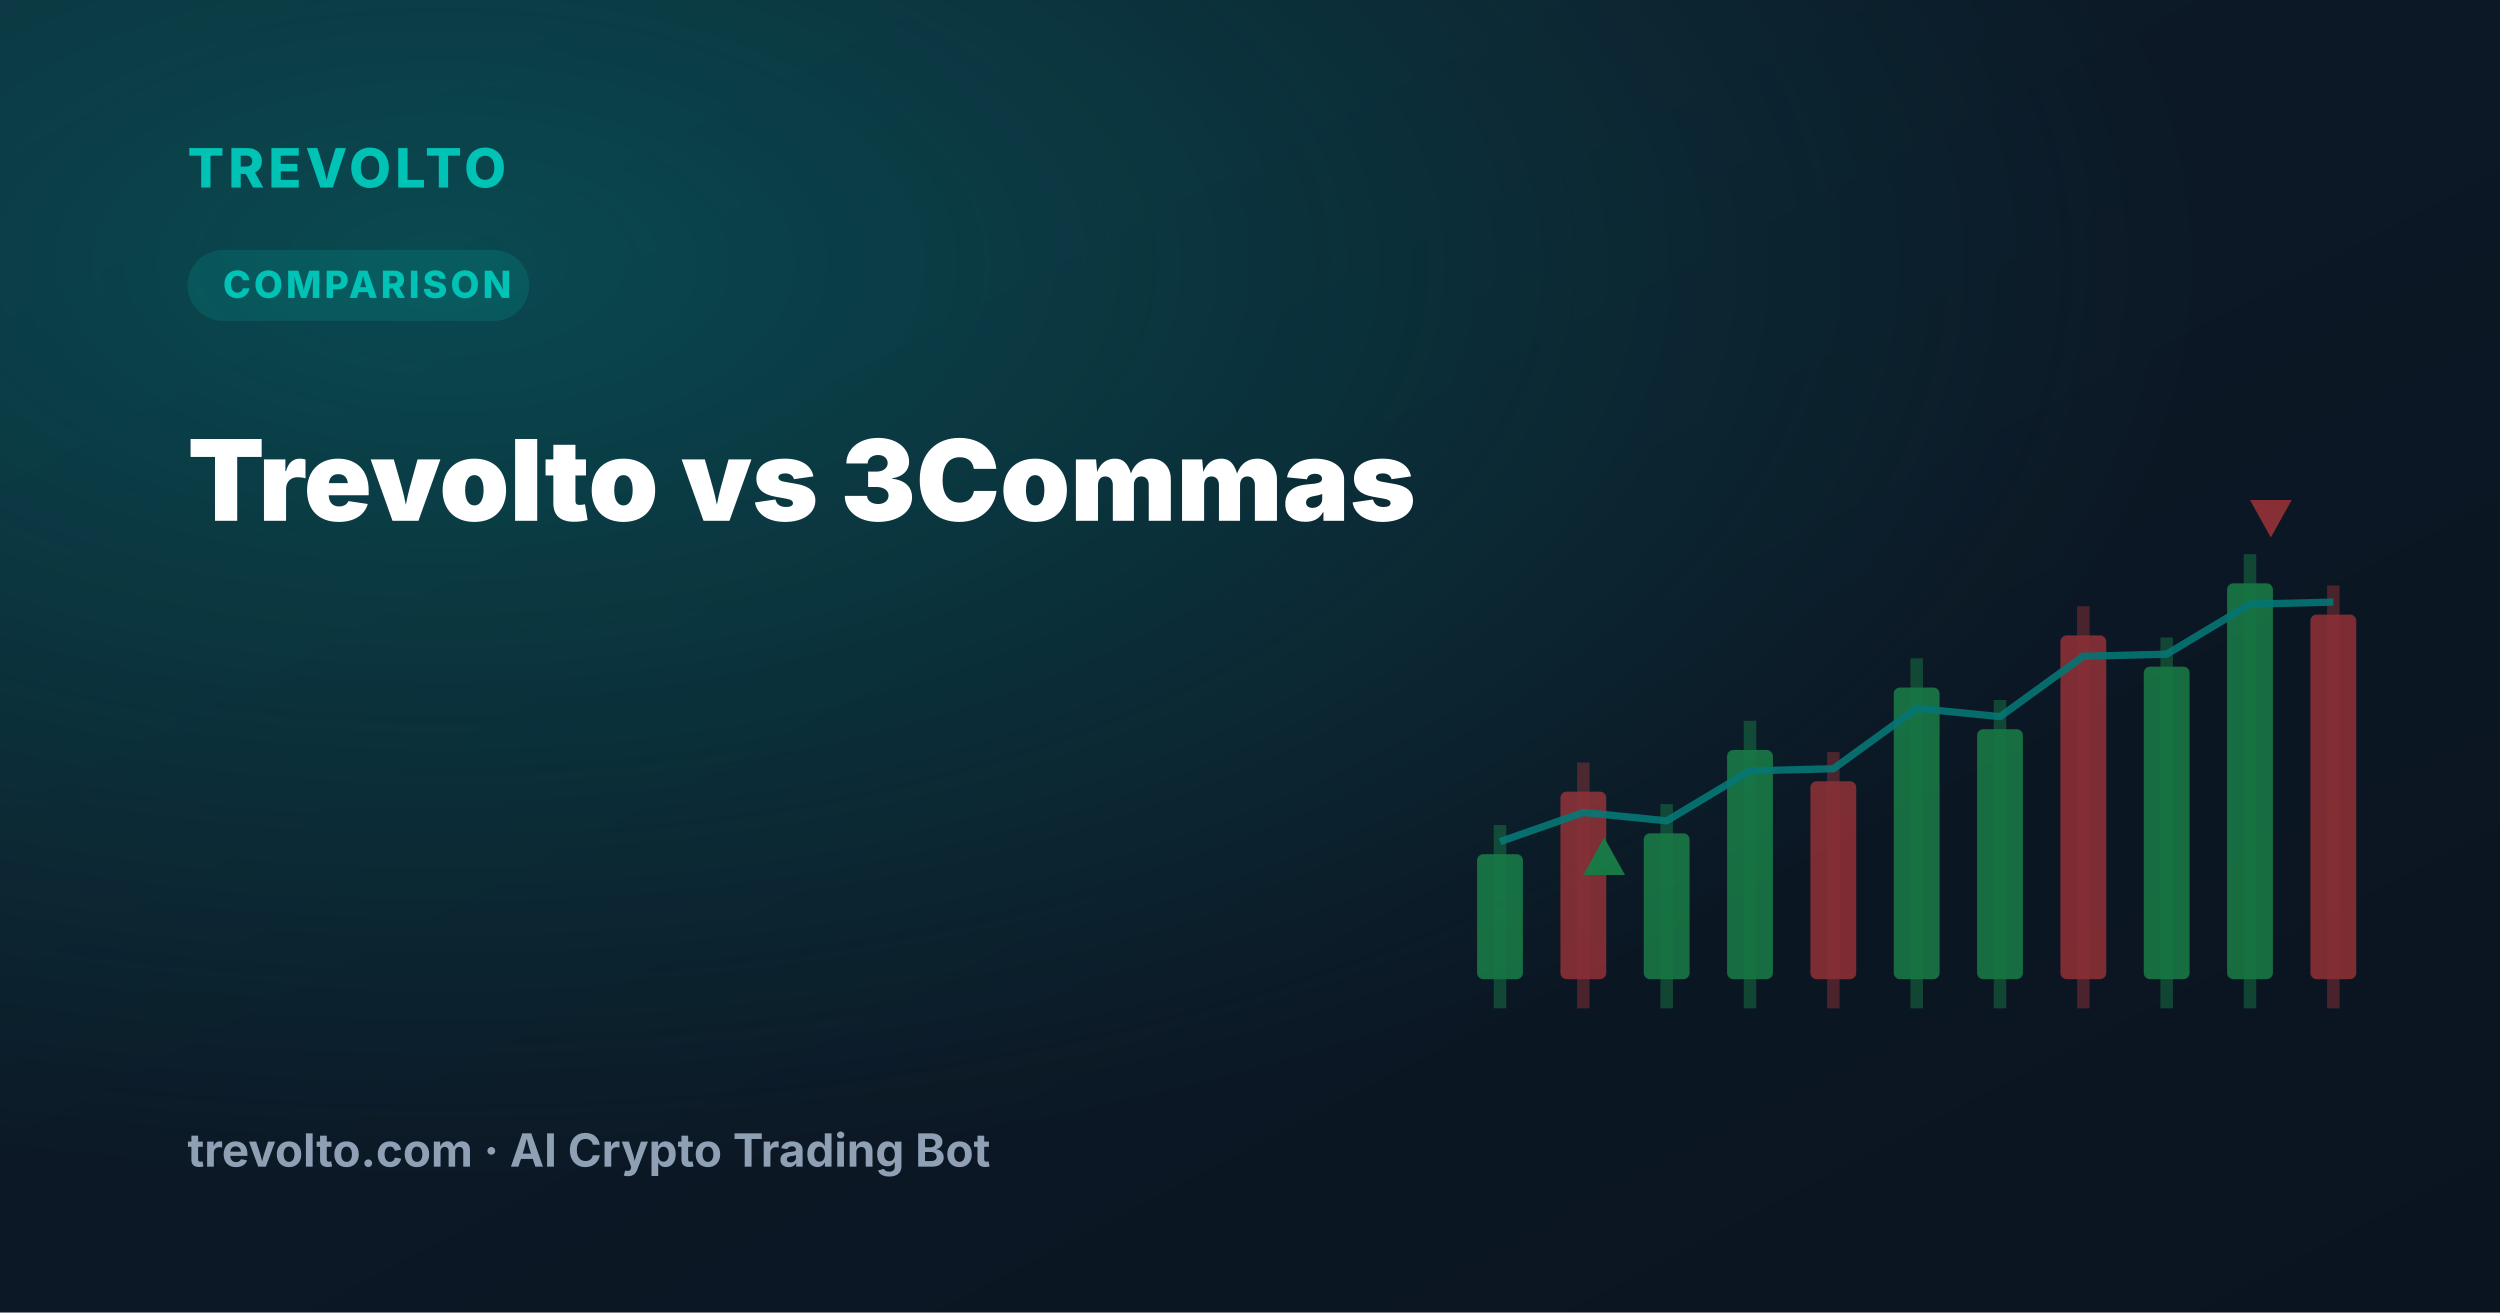
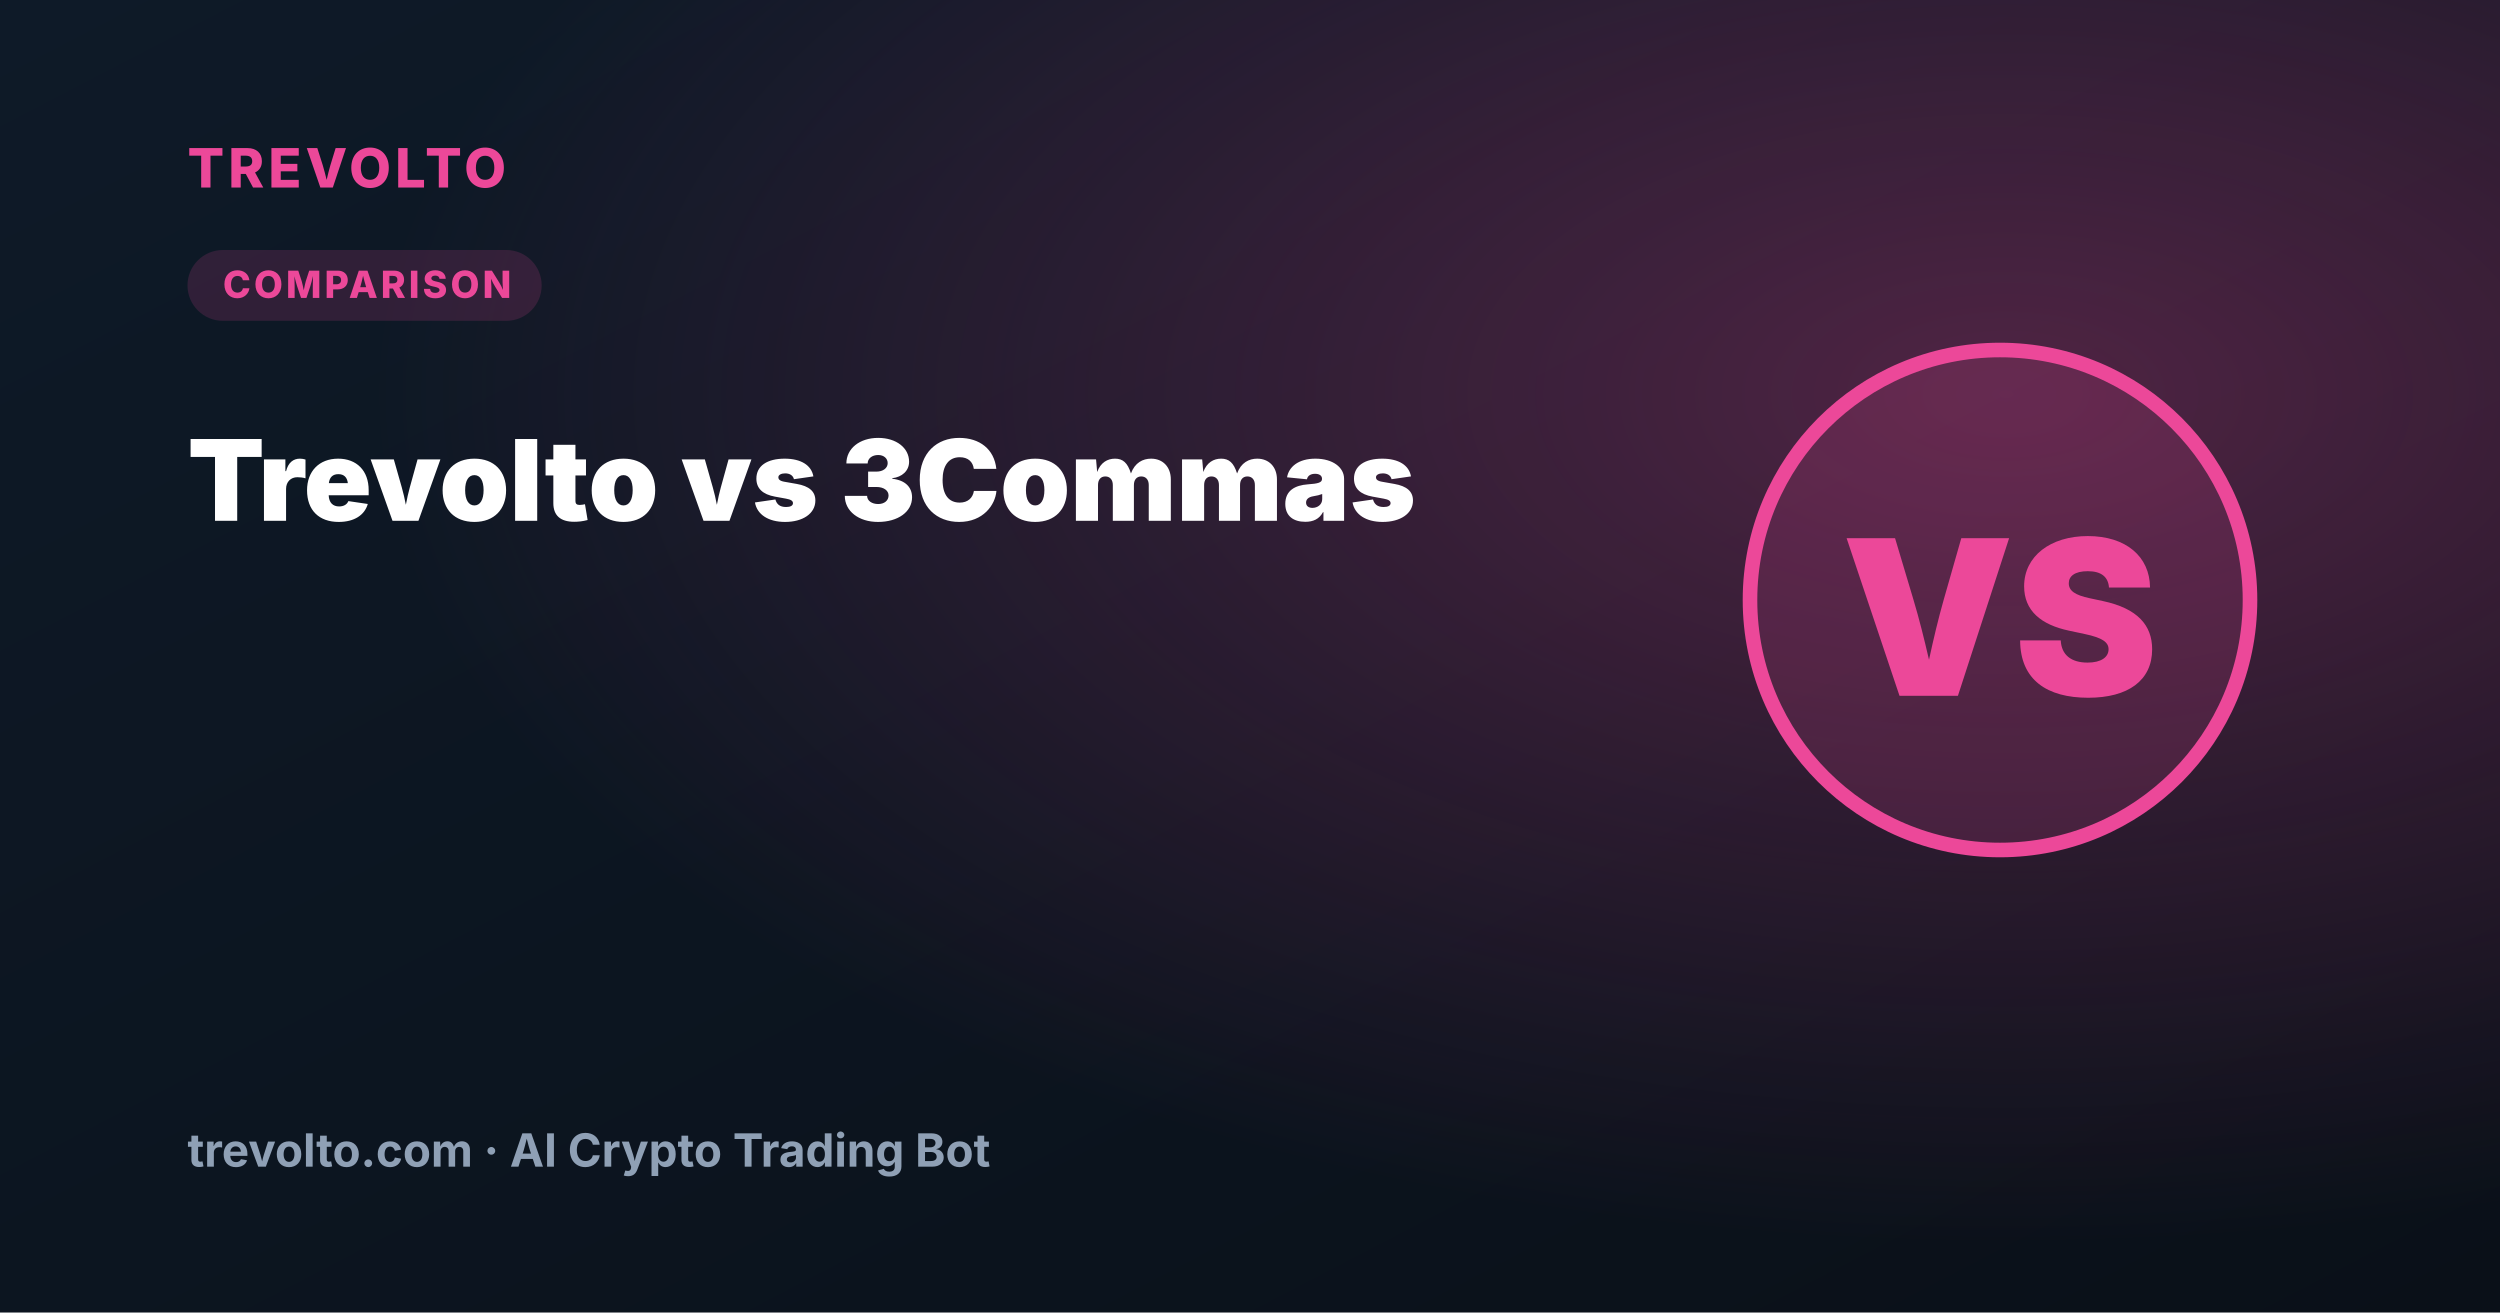
<svg xmlns="http://www.w3.org/2000/svg" viewBox="0 0 1200 630" width="1200" height="630" role="img" aria-label="Trevolto vs 3Commas">
  <defs>
    <linearGradient id="bg" x1="0" y1="0" x2="1" y2="1">
-       <stop offset="0" stop-color="#0e1c2b" />
-       <stop offset="1" stop-color="#0a1420" />
+       <stop offset="0" stop-color="#0e1a28" />
+       <stop offset="1" stop-color="#0a1018" />
    </linearGradient>
-     <radialGradient id="glow" cx="18%" cy="20%" r="70%">
-       <stop offset="0" stop-color="#00c2b5" stop-opacity=".28" />
-       <stop offset="1" stop-color="#00c2b5" stop-opacity="0" />
+     <radialGradient id="glow" cx="80%" cy="30%" r="65%">
+       <stop offset="0" stop-color="#ec4899" stop-opacity=".30" />
+       <stop offset="1" stop-color="#ec4899" stop-opacity="0" />
    </radialGradient>
  </defs>
  <rect width="1200" height="630" fill="url(#bg)" />
  <rect width="1200" height="630" fill="url(#glow)" />
-   <g opacity=".55">
-     <rect x="717" y="396" width="6" height="88" fill="#22c55e" opacity=".5" />
-     <rect x="709" y="410" width="22" height="60" rx="3" fill="#22c55e" opacity=".9" />
-     <rect x="757" y="366" width="6" height="118" fill="#ef4444" opacity=".5" />
-     <rect x="749" y="380" width="22" height="90" rx="3" fill="#ef4444" opacity=".9" />
-     <rect x="797" y="386" width="6" height="98" fill="#22c55e" opacity=".5" />
-     <rect x="789" y="400" width="22" height="70" rx="3" fill="#22c55e" opacity=".9" />
-     <rect x="837" y="346" width="6" height="138" fill="#22c55e" opacity=".5" />
-     <rect x="829" y="360" width="22" height="110" rx="3" fill="#22c55e" opacity=".9" />
-     <rect x="877" y="361" width="6" height="123" fill="#ef4444" opacity=".5" />
-     <rect x="869" y="375" width="22" height="95" rx="3" fill="#ef4444" opacity=".9" />
-     <rect x="917" y="316" width="6" height="168" fill="#22c55e" opacity=".5" />
-     <rect x="909" y="330" width="22" height="140" rx="3" fill="#22c55e" opacity=".9" />
-     <rect x="957" y="336" width="6" height="148" fill="#22c55e" opacity=".5" />
-     <rect x="949" y="350" width="22" height="120" rx="3" fill="#22c55e" opacity=".9" />
-     <rect x="997" y="291" width="6" height="193" fill="#ef4444" opacity=".5" />
-     <rect x="989" y="305" width="22" height="165" rx="3" fill="#ef4444" opacity=".9" />
-     <rect x="1037" y="306" width="6" height="178" fill="#22c55e" opacity=".5" />
-     <rect x="1029" y="320" width="22" height="150" rx="3" fill="#22c55e" opacity=".9" />
-     <rect x="1077" y="266" width="6" height="218" fill="#22c55e" opacity=".5" />
-     <rect x="1069" y="280" width="22" height="190" rx="3" fill="#22c55e" opacity=".9" />
-     <rect x="1117" y="281" width="6" height="203" fill="#ef4444" opacity=".5" />
-     <rect x="1109" y="295" width="22" height="175" rx="3" fill="#ef4444" opacity=".9" />
-     <polyline points="720,404 760,390 800,394 840,370 880,369 920,340 960,344 1000,315 1040,314 1080,290 1120,289" fill="none" stroke="#00c2b5" stroke-width="3.5" opacity=".9" />
-     <path d="M760 420 l10 -18 l10 18 z" fill="#22c55e" />
-     <path d="M1080 240 l10 18 l10 -18 z" fill="#ef4444" />
+   <g transform="translate(848,158)">
+     <circle cx="112" cy="130" r="120" fill="#ec4899" opacity=".15" />
+     <circle cx="112" cy="130" r="120" fill="none" stroke="#ec4899" stroke-width="7" />
+     <text x="112" y="176" font-size="104" font-weight="900" text-anchor="middle" fill="#ec4899" font-family="Inter,sans-serif">VS</text>
  </g>
-   <rect x="0" y="0" width="1200" height="630" fill="none" />
  <g font-family="Inter, -apple-system, Segoe UI, sans-serif">
-     <text x="90" y="90" font-size="26" font-weight="800" letter-spacing="2" fill="#00c2b5">TREVOLTO</text>
-     <rect x="90" y="120" width="164" height="34" rx="17" fill="#00c2b5" opacity=".16" />
-     <text x="107" y="143" font-size="18" font-weight="800" letter-spacing="1.5" fill="#00c2b5">COMPARISON</text>
+     <text x="90" y="90" font-size="26" font-weight="800" letter-spacing="2" fill="#ec4899">TREVOLTO</text>
+     <rect x="90" y="120" width="170" height="34" rx="17" fill="#ec4899" opacity=".16" />
+     <text x="107" y="143" font-size="18" font-weight="800" letter-spacing="1.5" fill="#ec4899">COMPARISON</text>
    <text x="90" y="250" font-size="54" font-weight="900" fill="#ffffff">
      <tspan x="90" dy="0">Trevolto vs 3Commas</tspan>
    </text>
    <text x="90" y="560" font-size="22" font-weight="700" fill="#8fa0b5">trevolto.com  ·  AI Crypto Trading Bot</text>
  </g>
</svg>
